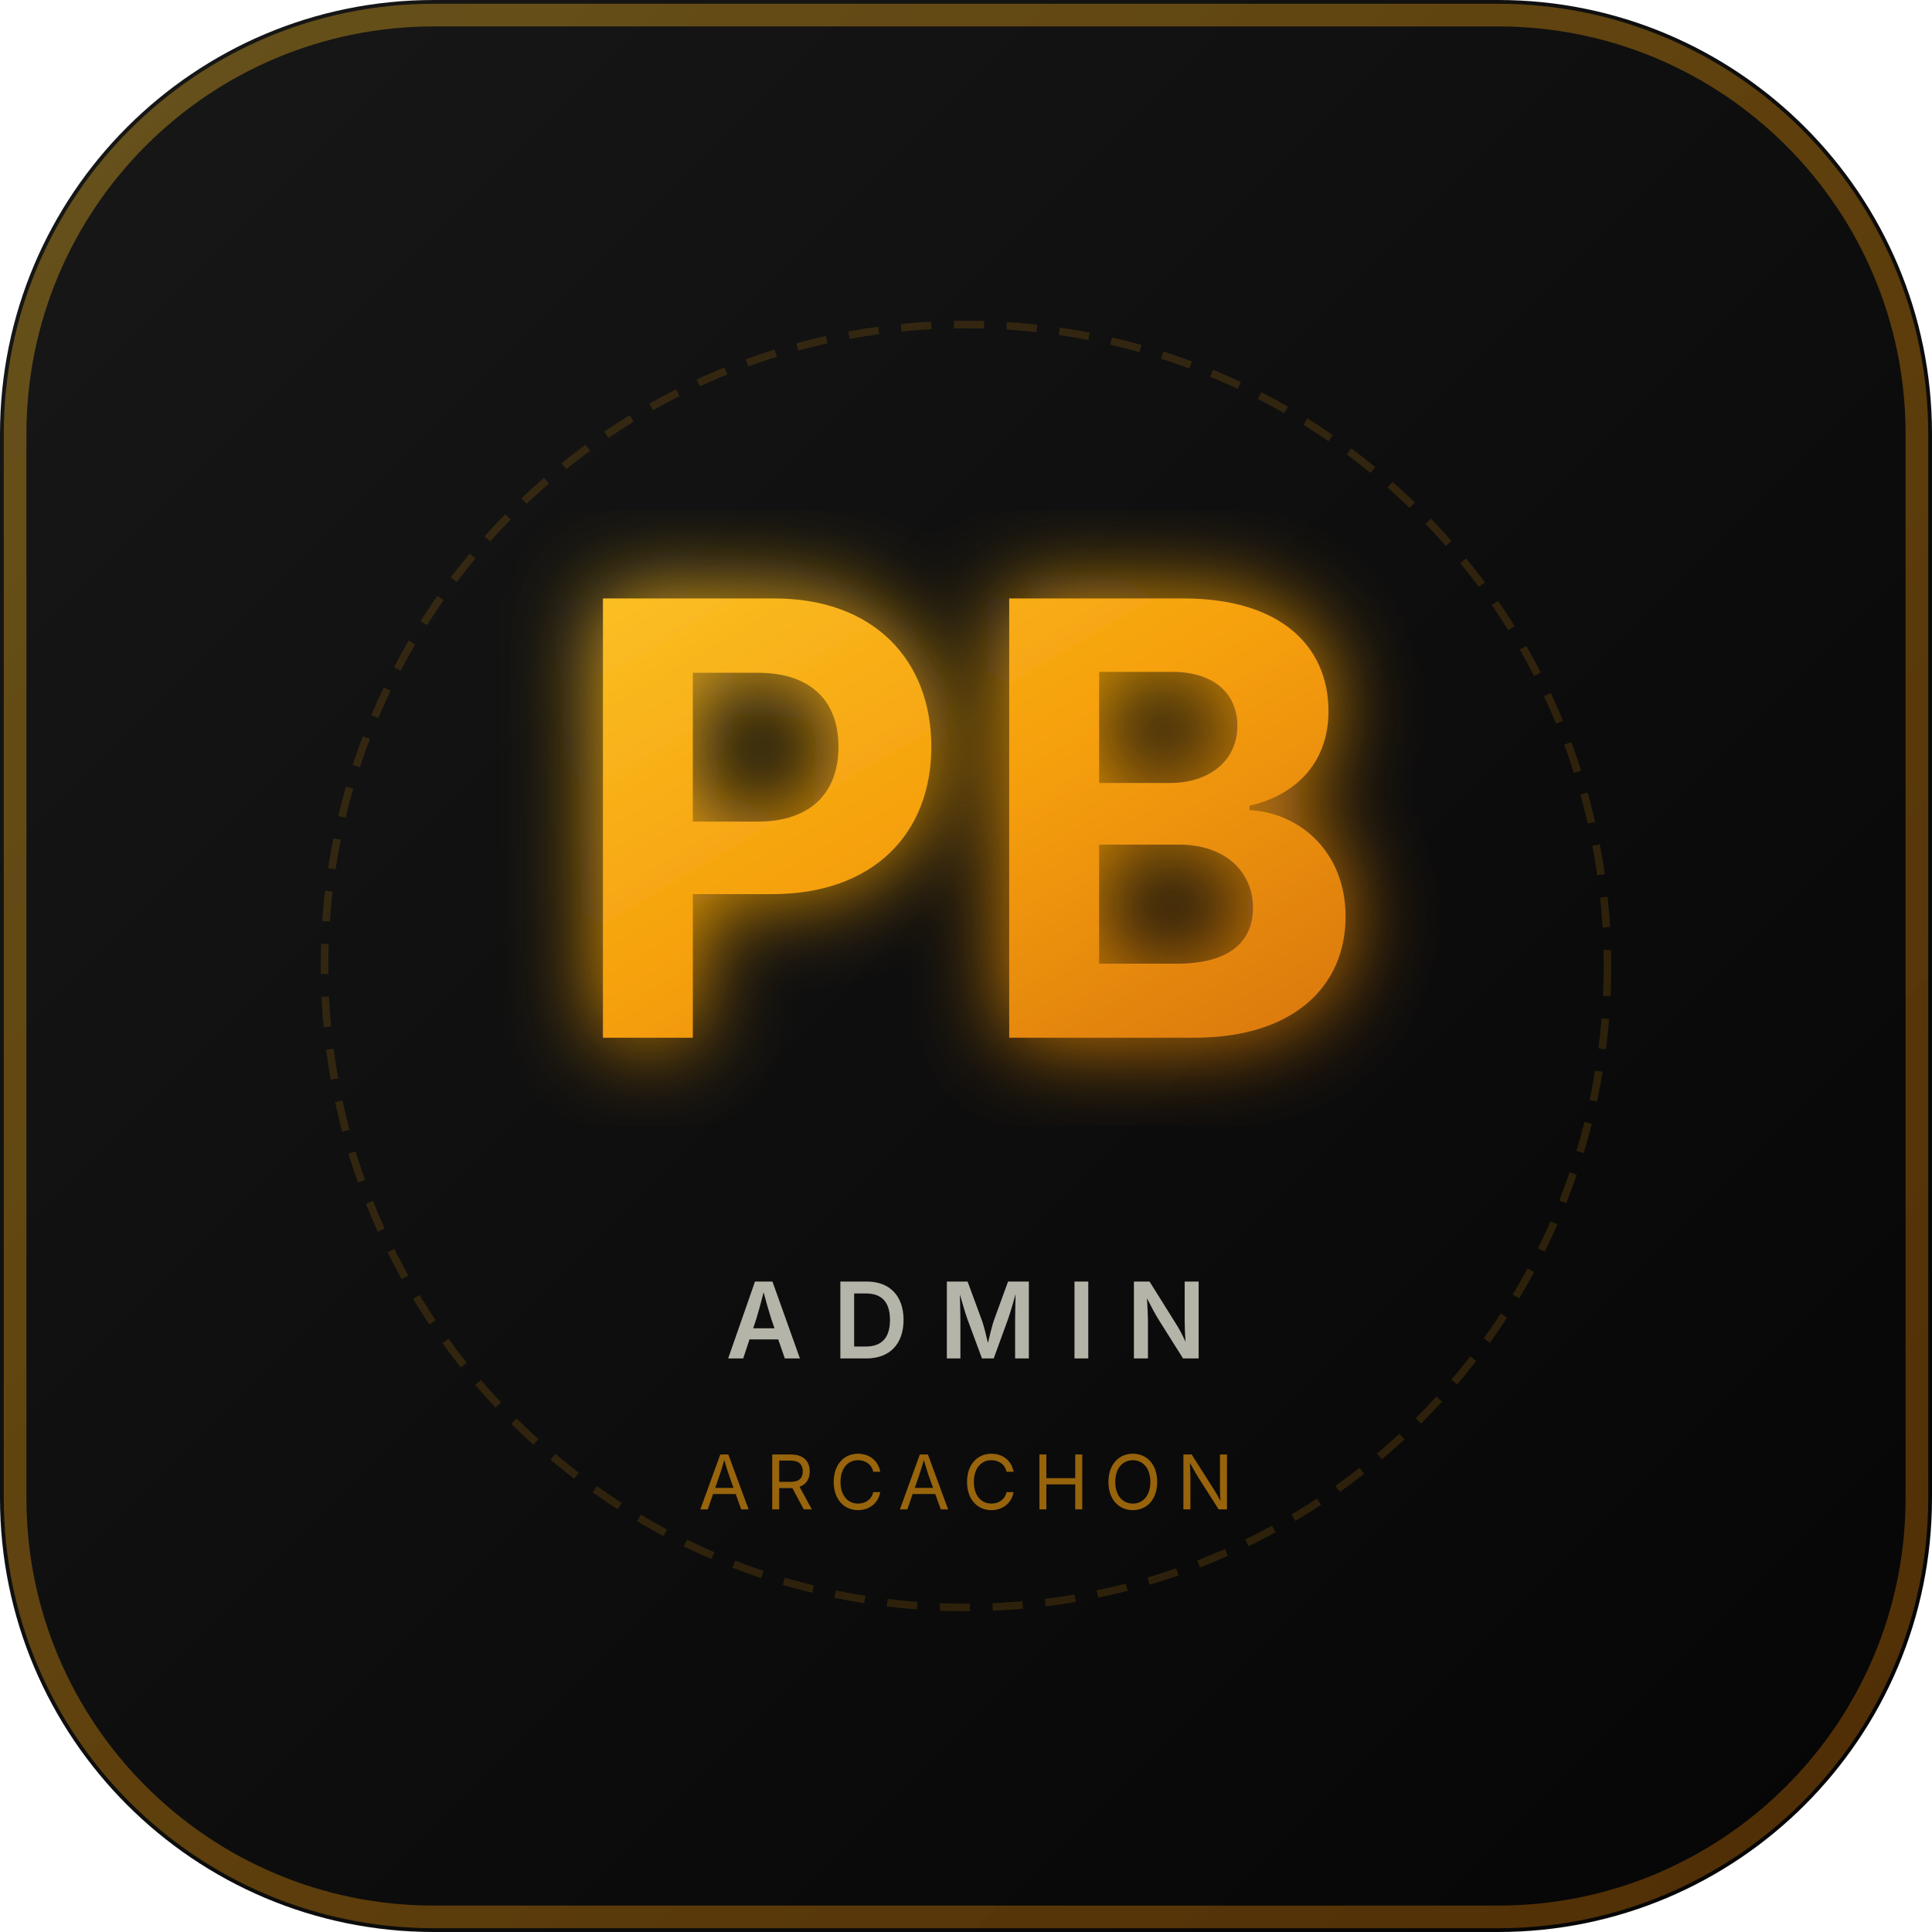
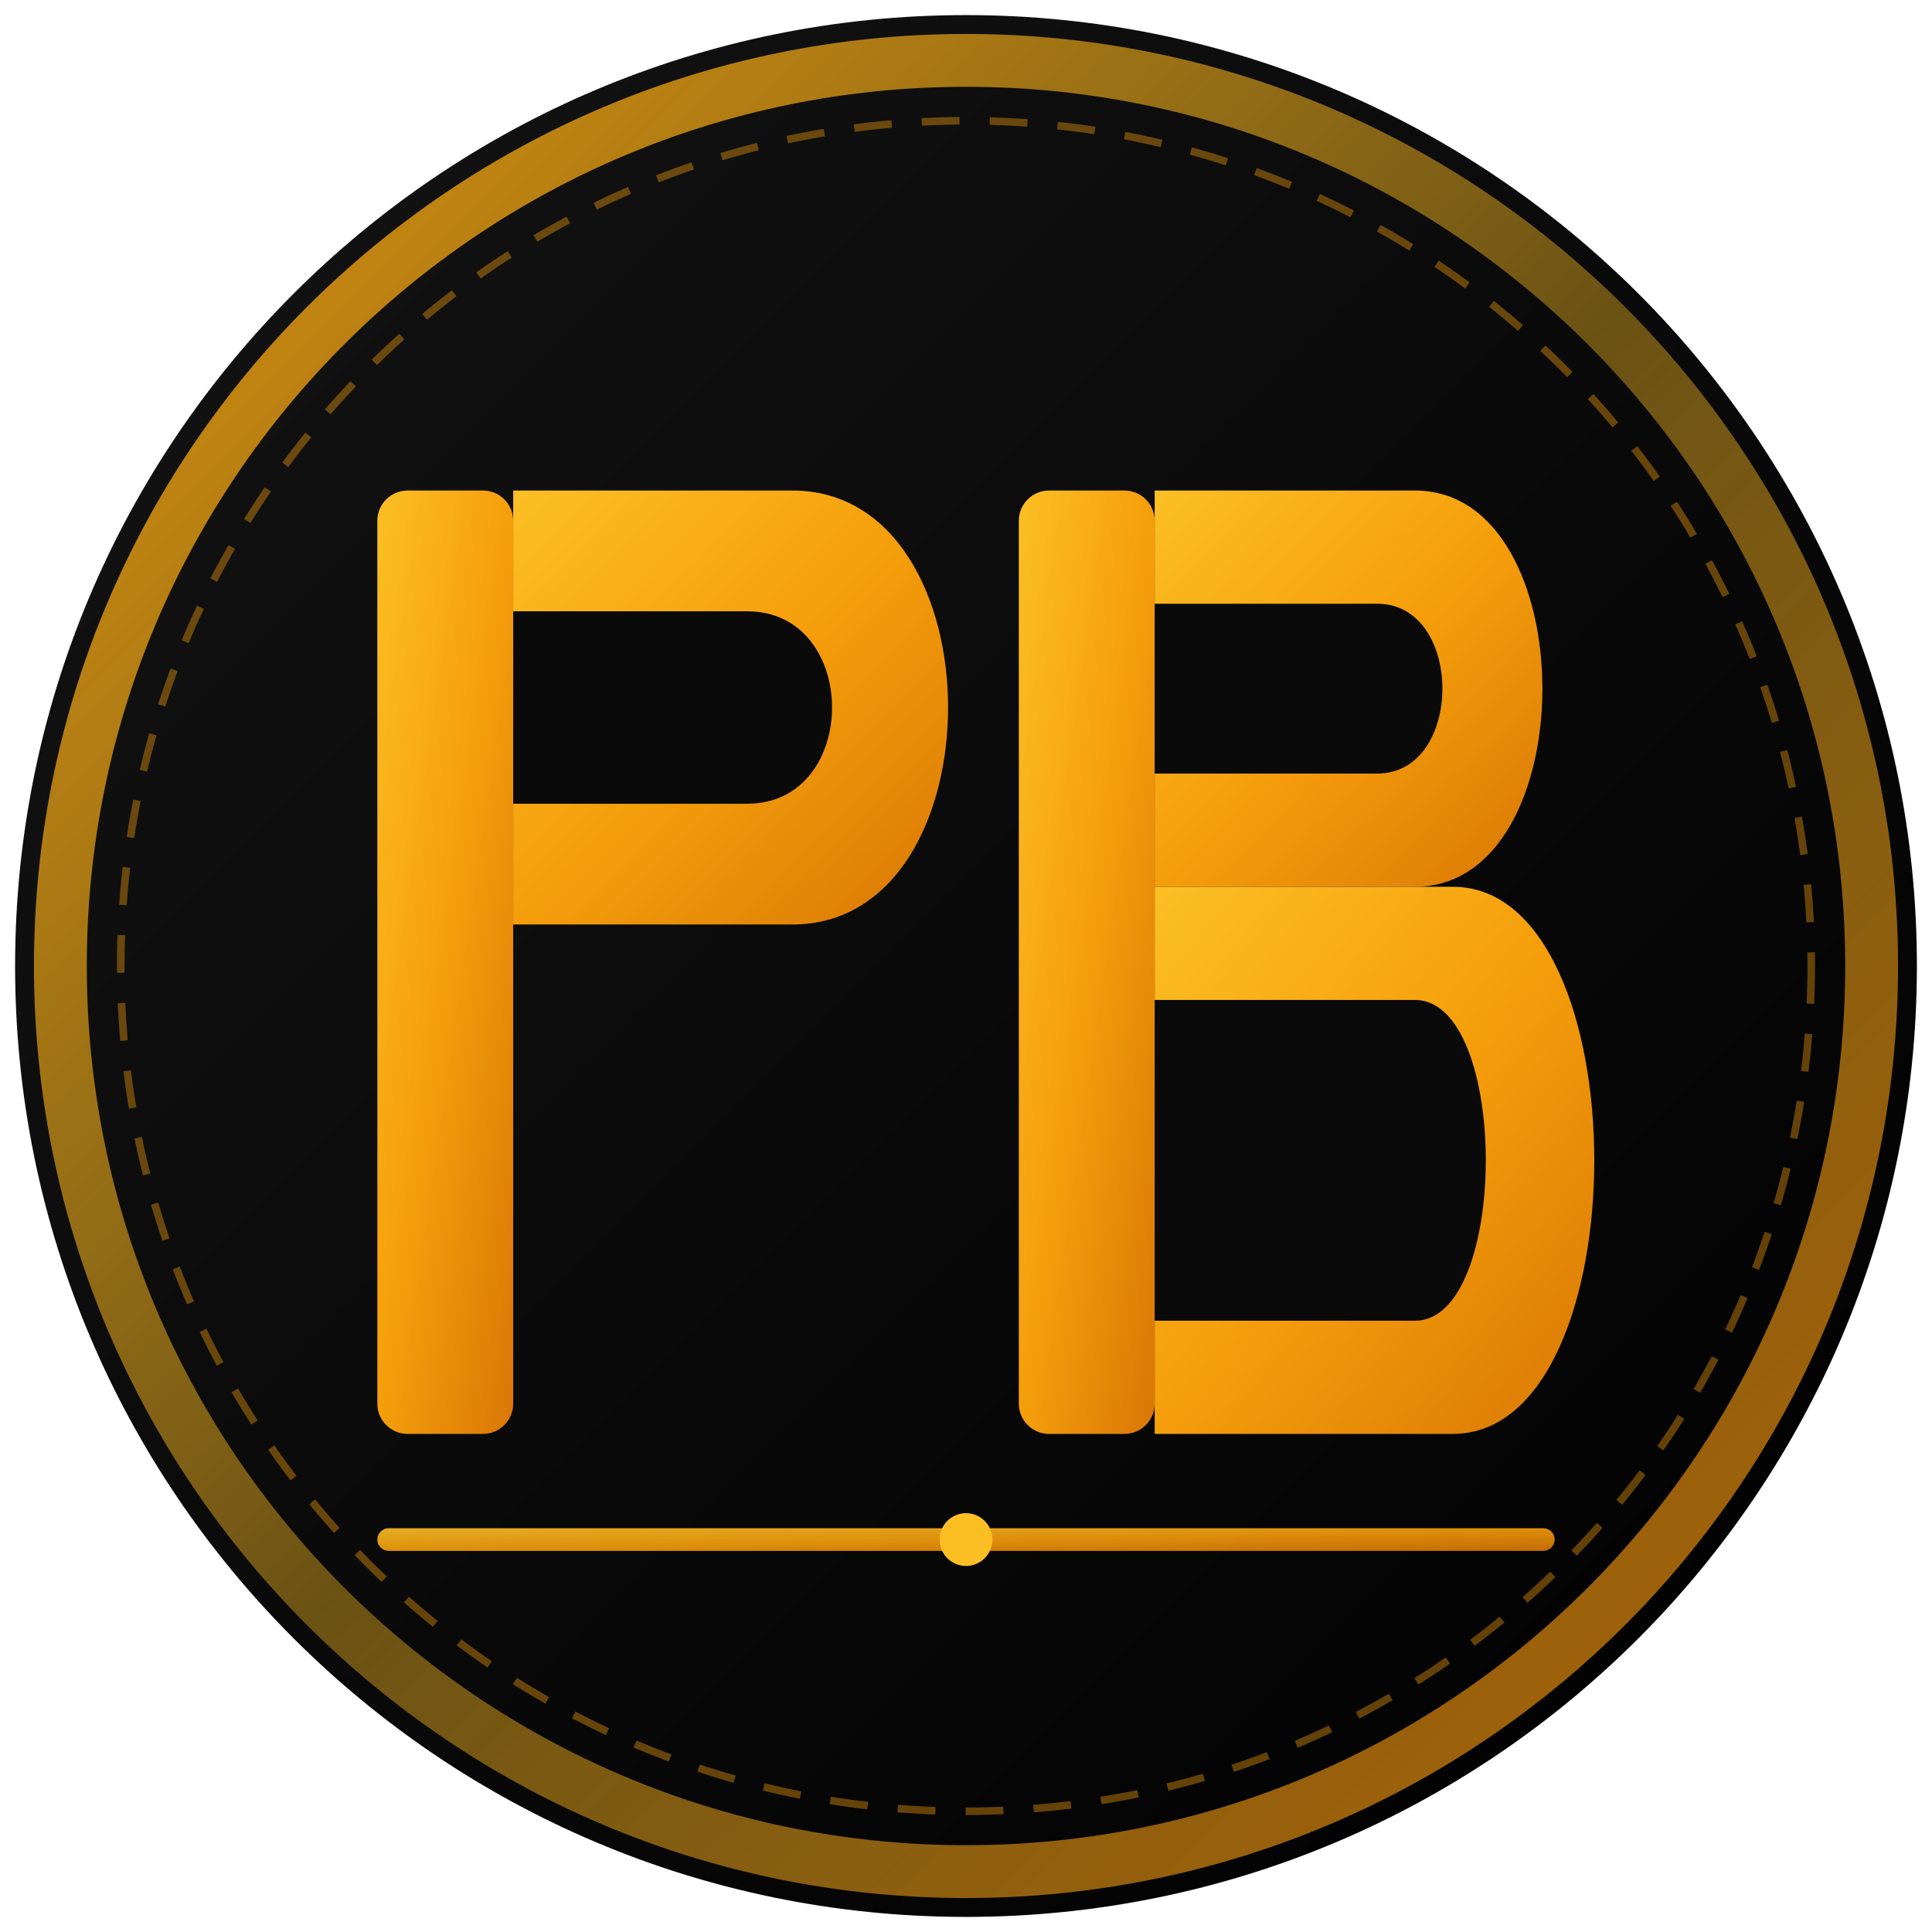
- <svg xmlns="http://www.w3.org/2000/svg" viewBox="0 0 512 512" width="100%" height="100%">
+ <svg xmlns="http://www.w3.org/2000/svg" viewBox="0 0 512 512" width="512" height="512">
  <defs>
    <linearGradient id="bgGrad" x1="0%" y1="0%" x2="100%" y2="100%">
-       <stop offset="0%" stop-color="#181818" />
-       <stop offset="50%" stop-color="#0e0e0e" />
-       <stop offset="100%" stop-color="#050505" />
+       <stop offset="0%" stop-color="#141414" />
+       <stop offset="50%" stop-color="#0a0a0a" />
+       <stop offset="100%" stop-color="#000000" />
    </linearGradient>
    <linearGradient id="goldGrad" x1="0%" y1="0%" x2="100%" y2="100%">
      <stop offset="0%" stop-color="#fbbf24" />
      <stop offset="50%" stop-color="#f59e0b" />
      <stop offset="100%" stop-color="#d97706" />
    </linearGradient>
-     <filter id="glow" x="-20%" y="-20%" width="140%" height="140%">
-       <feGaussianBlur stdDeviation="12" result="blur" />
-       <feComposite in="SourceGraphic" in2="blur" operator="over" />
-     </filter>
+     <linearGradient id="ringGrad" x1="0%" y1="0%" x2="100%" y2="100%">
+       <stop offset="0%" stop-color="#f59e0b" stop-opacity="0.9" />
+       <stop offset="50%" stop-color="#fbbf24" stop-opacity="0.4" />
+       <stop offset="100%" stop-color="#d97706" stop-opacity="0.8" />
+     </linearGradient>
  </defs>
-   <rect width="512" height="512" rx="115" fill="url(#bgGrad)" />
-   <rect width="504" height="504" x="4" y="4" rx="111" fill="none" stroke="url(#goldGrad)" stroke-width="6" opacity="0.35" />
-   <circle cx="256" cy="256" r="170" fill="none" stroke="#f59e0b" stroke-width="2" opacity="0.15" stroke-dasharray="8 6" />
-   <g filter="url(#glow)">
-     <text x="256" y="275" font-family="-apple-system, BlinkMacSystemFont, 'SF Pro Display', 'Georgia', serif" font-size="160" font-weight="bold" fill="url(#goldGrad)" text-anchor="middle" letter-spacing="4">
-       PB
-     </text>
-   </g>
-   <text x="256" y="360" font-family="-apple-system, BlinkMacSystemFont, 'SF Pro Text', sans-serif" font-size="28" font-weight="600" fill="#d1d1c4" text-anchor="middle" letter-spacing="8" opacity="0.85">
-     ADMIN
-   </text>
-   <text x="256" y="400" font-family="-apple-system, BlinkMacSystemFont, 'SF Pro Text', sans-serif" font-size="20" font-weight="400" fill="#f59e0b" text-anchor="middle" letter-spacing="4" opacity="0.6">
-     ARCACHON
-   </text>
+   <circle cx="256" cy="256" r="252" fill="url(#bgGrad)" />
+   <circle cx="256" cy="256" r="240" fill="none" stroke="url(#ringGrad)" stroke-width="14" />
+   <circle cx="256" cy="256" r="224" fill="none" stroke="#f59e0b" stroke-width="2" opacity="0.4" stroke-dasharray="10 8" />
+   <rect x="100" y="130" width="36" height="250" rx="8" fill="url(#goldGrad)" />
+   <path d="M 136 130 L 210 130 C 265 130 265 245 210 245 L 136 245 Z" fill="url(#goldGrad)" />
+   <path d="M 136 162 L 198 162 C 228 162 228 213 198 213 L 136 213 Z" fill="#0a0a0a" />
+   <rect x="270" y="130" width="36" height="250" rx="8" fill="url(#goldGrad)" />
+   <path d="M 306 130 L 375 130 C 420 130 420 235 375 235 L 306 235 Z" fill="url(#goldGrad)" />
+   <path d="M 306 160 L 365 160 C 388 160 388 205 365 205 L 306 205 Z" fill="#0a0a0a" />
+   <path d="M 306 235 L 385 235 C 435 235 435 380 385 380 L 306 380 Z" fill="url(#goldGrad)" />
+   <path d="M 306 265 L 375 265 C 400 265 400 350 375 350 L 306 350 Z" fill="#0a0a0a" />
+   <rect x="100" y="405" width="312" height="6" rx="3" fill="url(#goldGrad)" opacity="0.9" />
+   <circle cx="256" cy="408" r="7" fill="#fbbf24" />
</svg>
